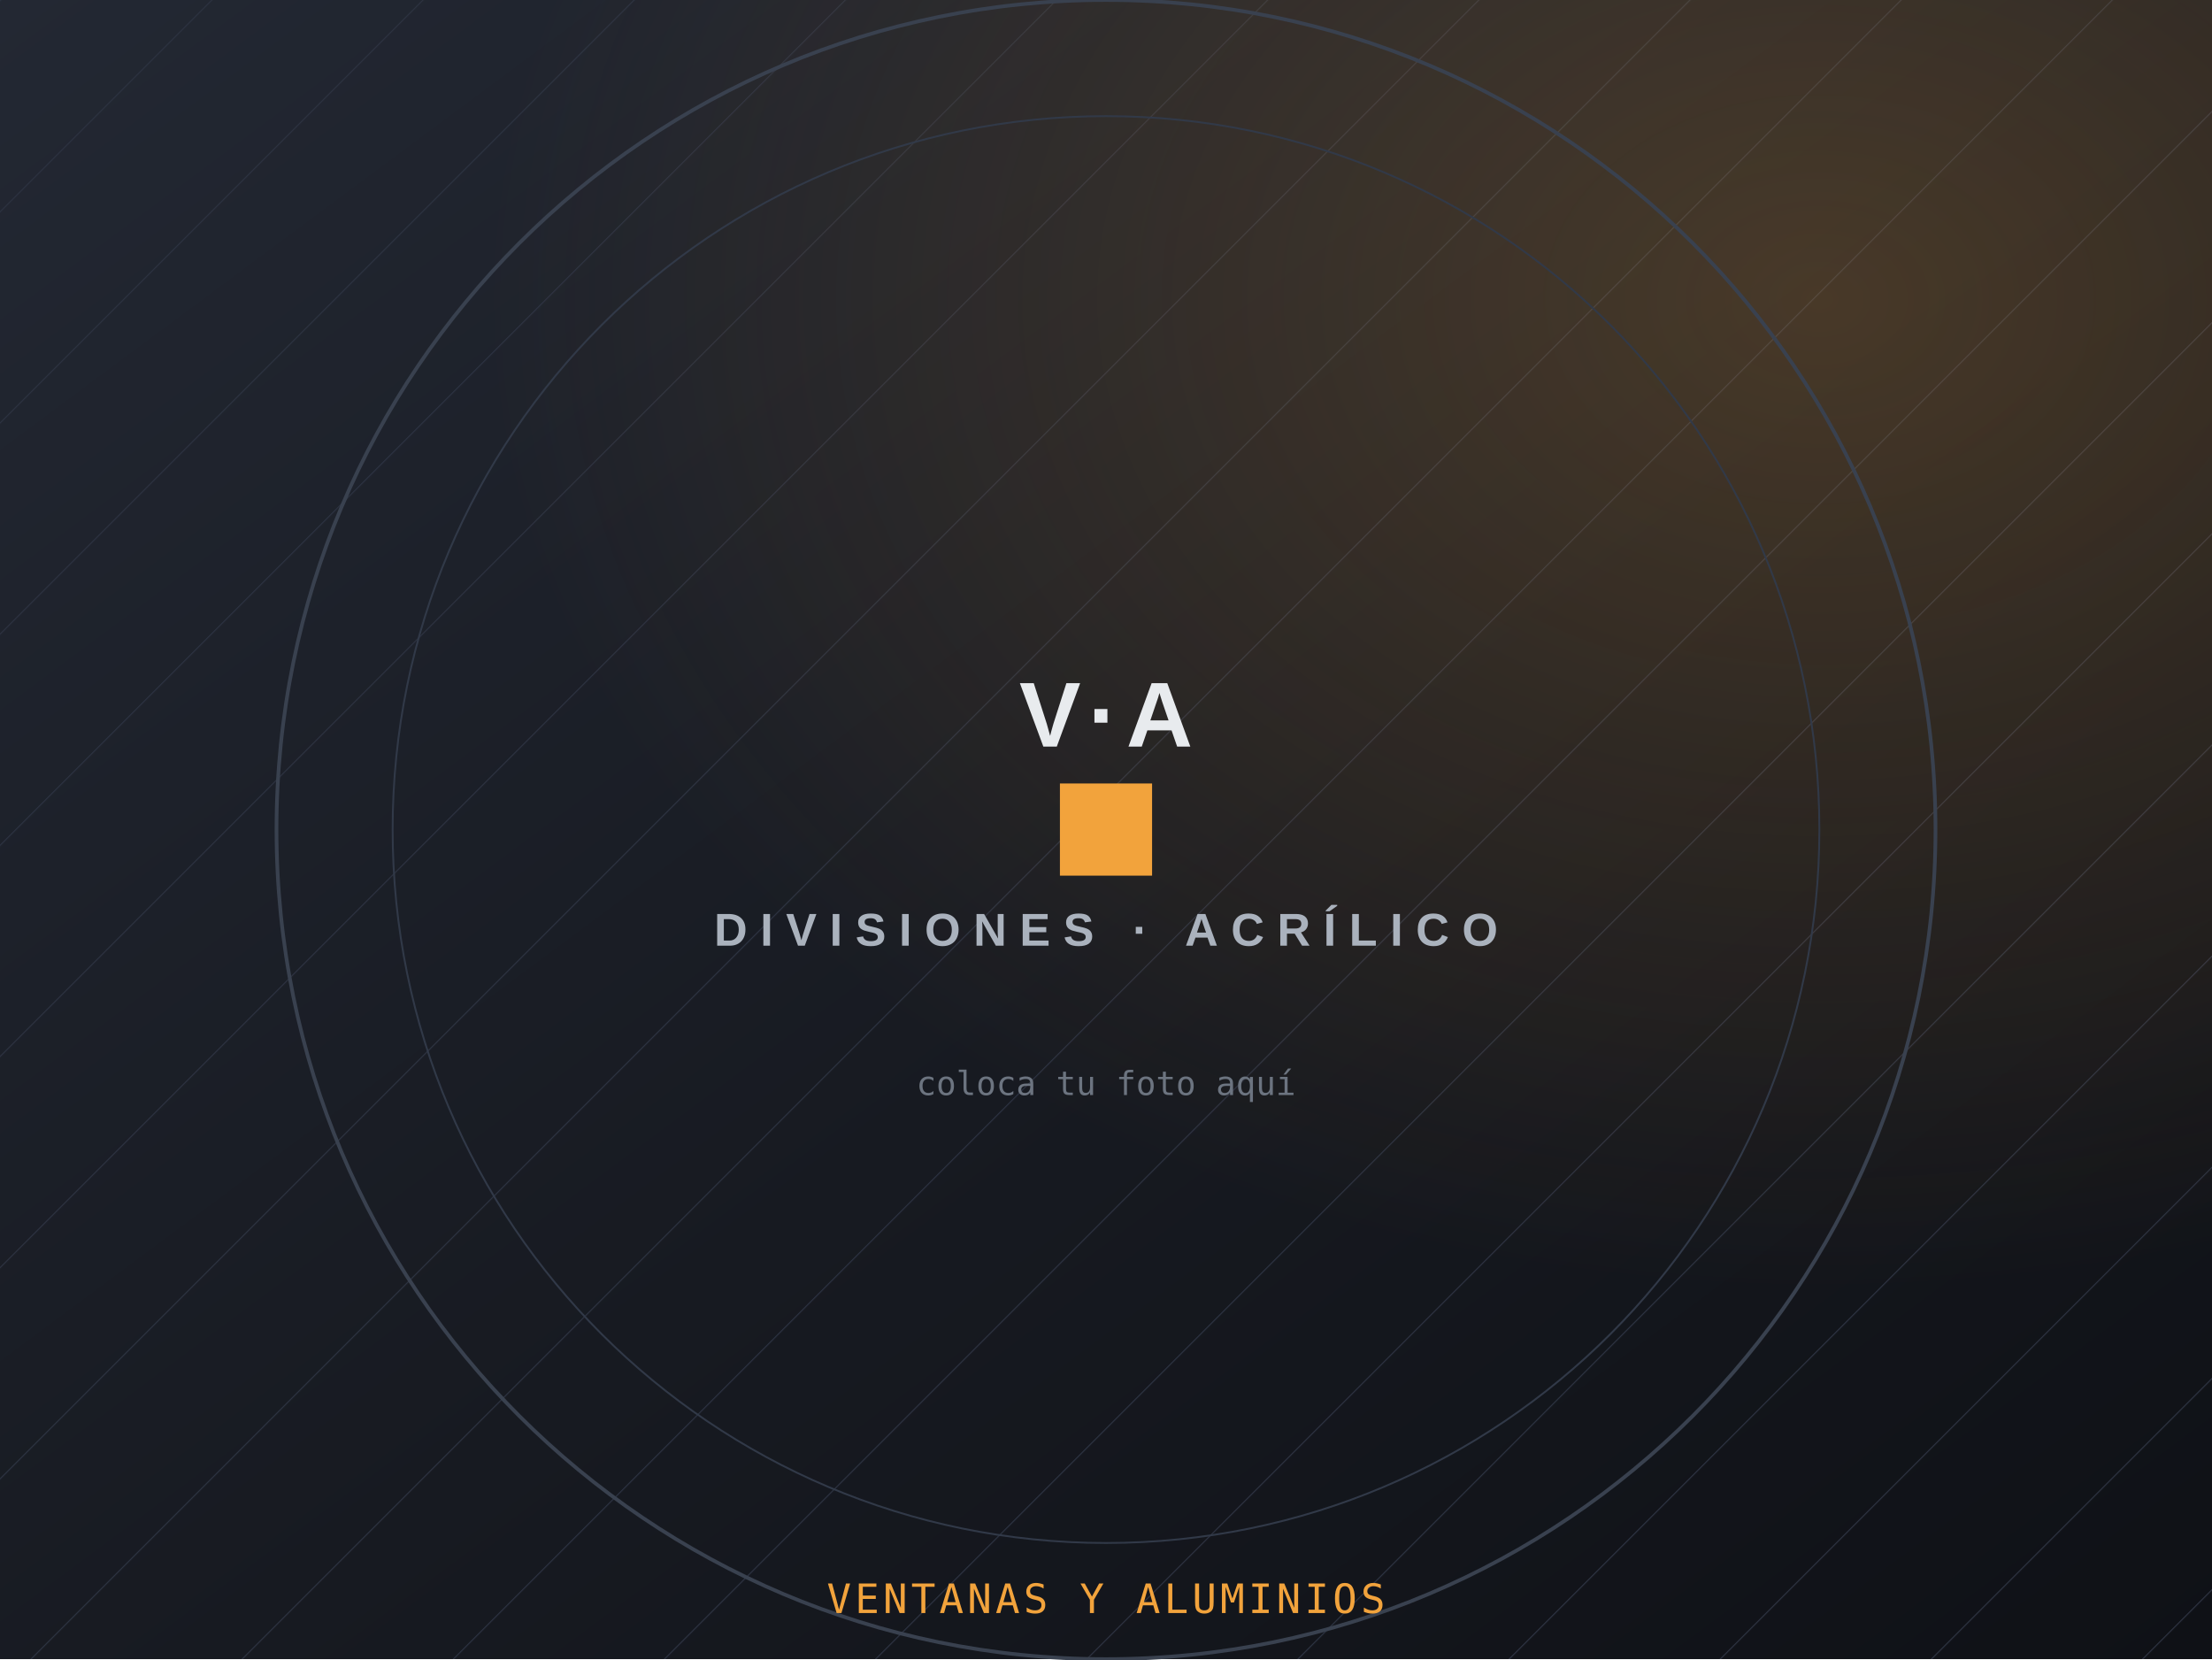
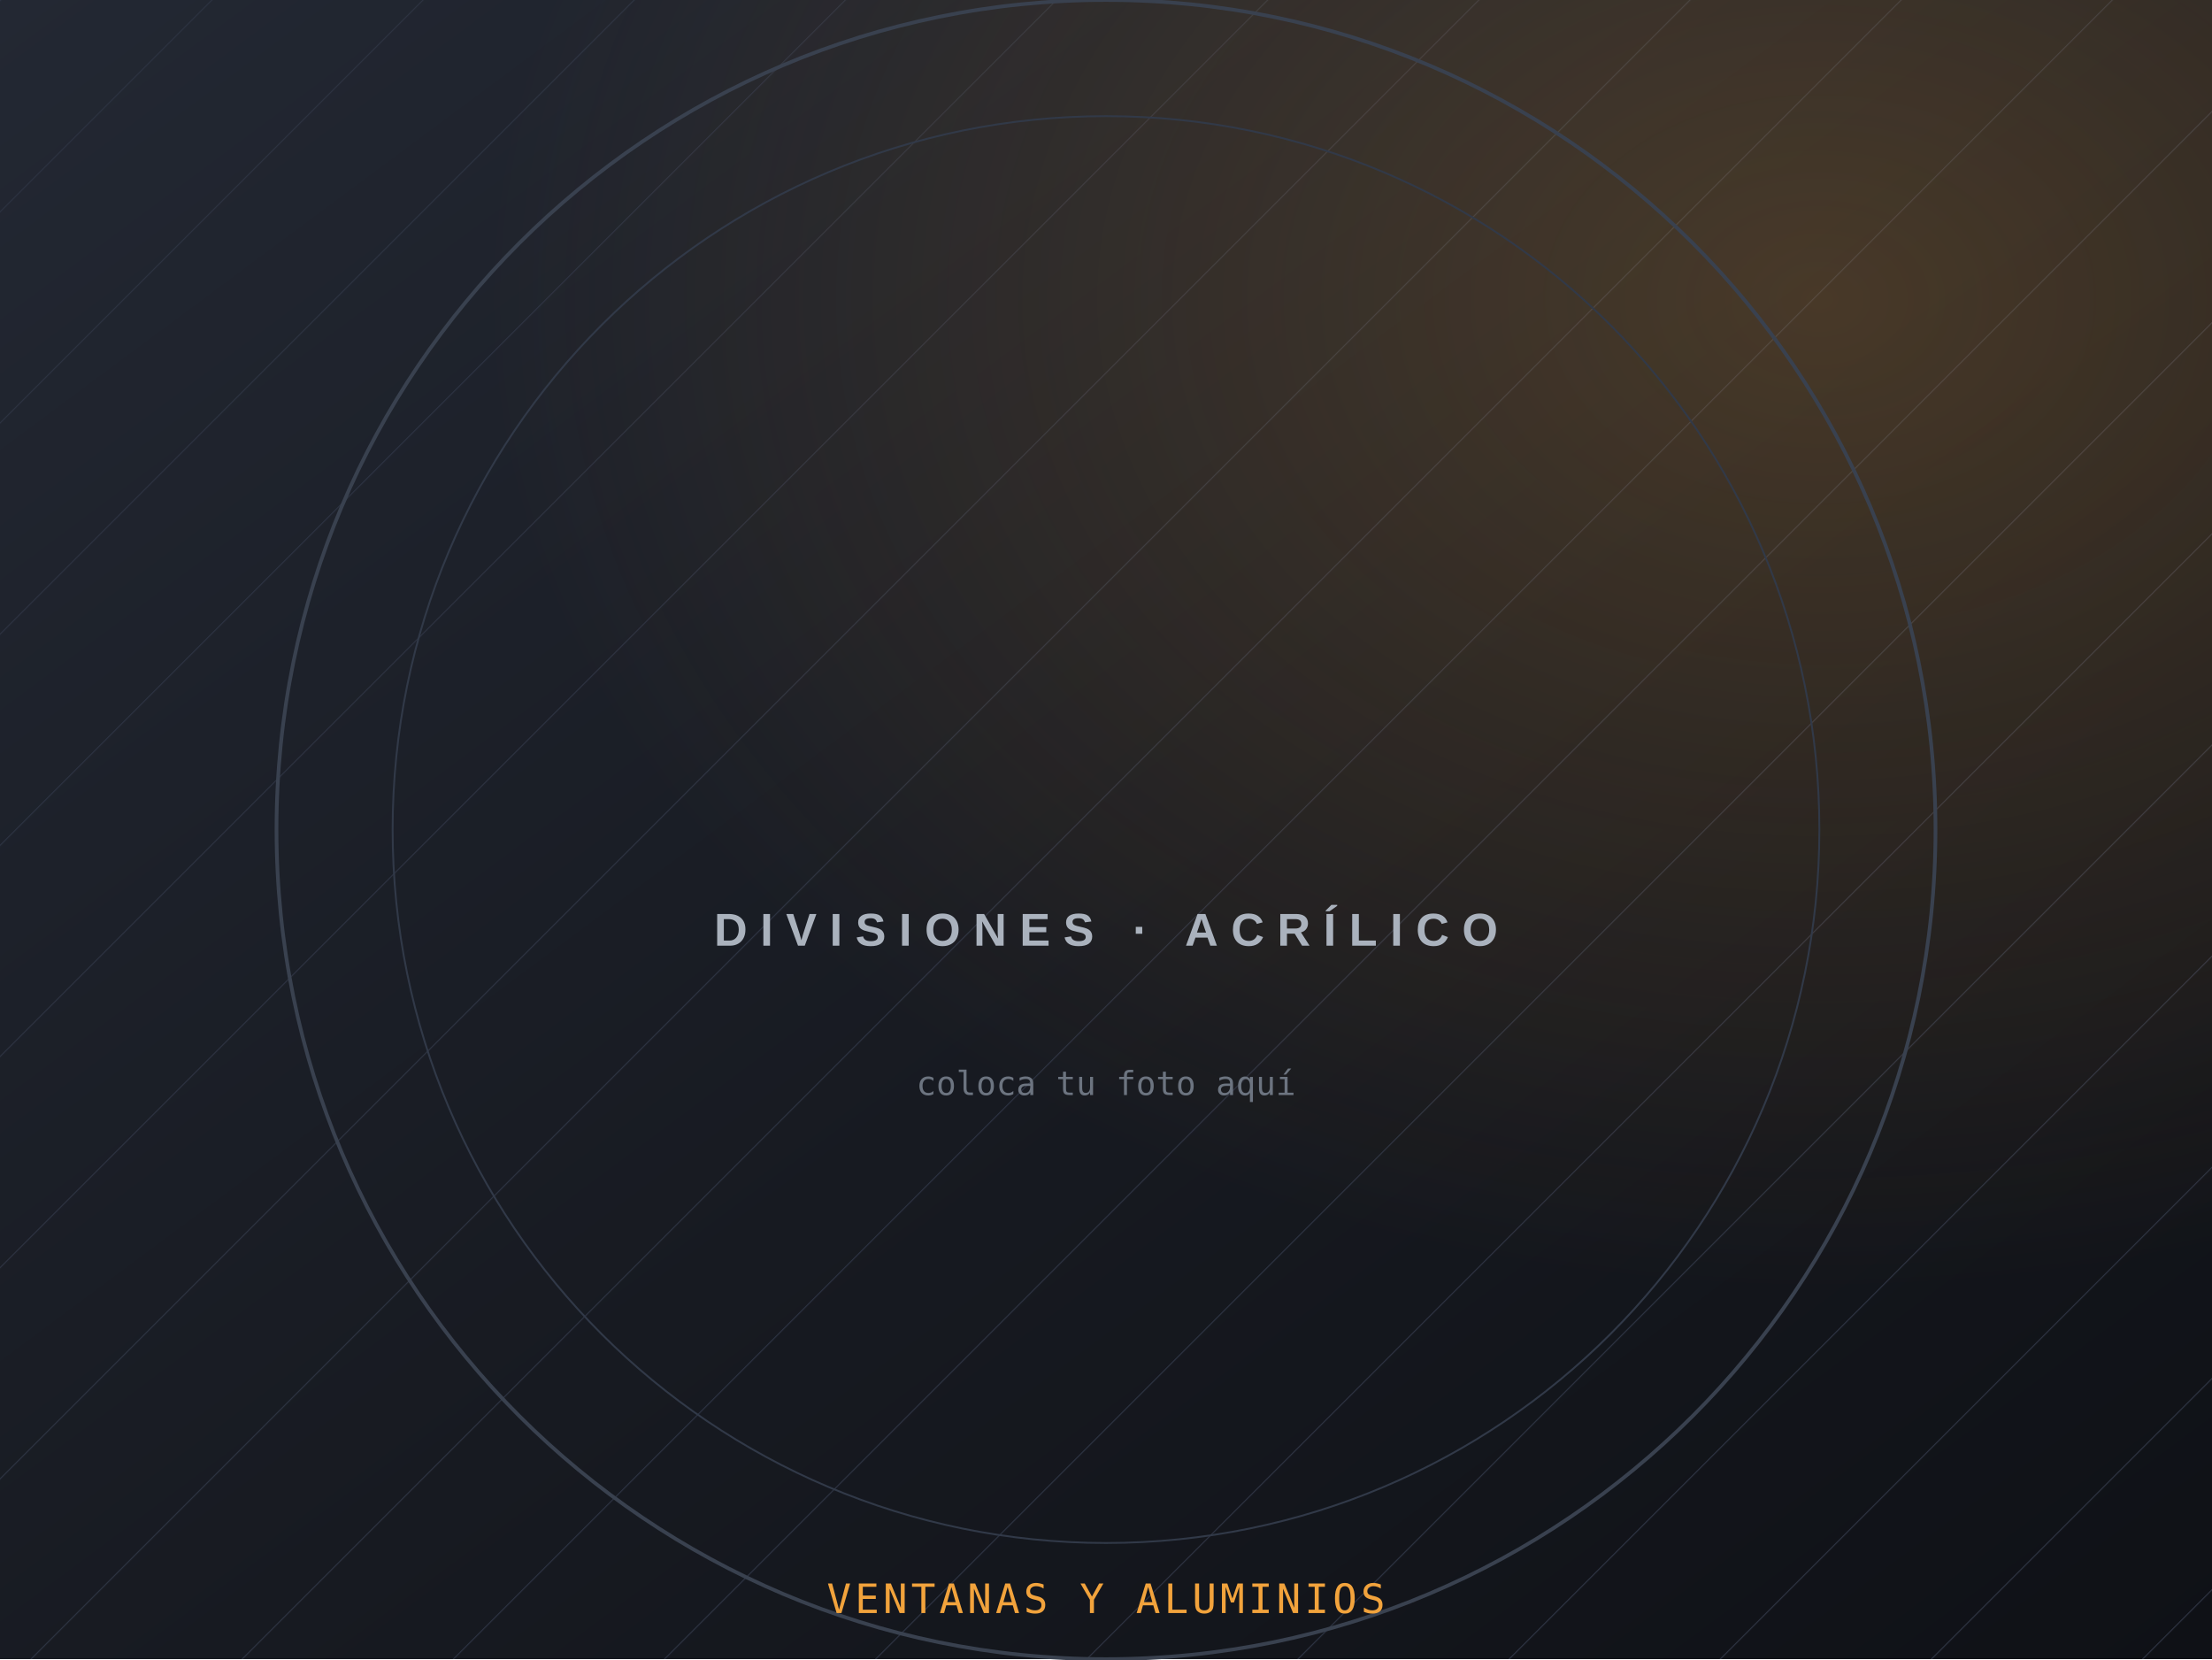
<svg xmlns="http://www.w3.org/2000/svg" width="1200" height="900" viewBox="0 0 1200 900" role="img" aria-label="Divisiones · Acrílico — coloca tu foto aquí">
  <defs>
    <linearGradient id="g" x1="0" y1="0" x2="1" y2="1">
      <stop offset="0" stop-color="#232833" />
      <stop offset="0.55" stop-color="#171a21" />
      <stop offset="1" stop-color="#0f1116" />
    </linearGradient>
    <pattern id="lineas" width="81" height="81" patternUnits="userSpaceOnUse" patternTransform="rotate(45)">
      <line x1="0" y1="0" x2="0" y2="81" stroke="#2c3240" stroke-width="1.2" />
    </pattern>
    <radialGradient id="halo" cx="0.82" cy="0.18" r="0.6">
      <stop offset="0" stop-color="#f2a33c" stop-opacity="0.22" />
      <stop offset="1" stop-color="#f2a33c" stop-opacity="0" />
    </radialGradient>
  </defs>
  <rect width="1200" height="900" fill="url(#g)" />
  <rect width="1200" height="900" fill="url(#lineas)" />
  <rect width="1200" height="900" fill="url(#halo)" />
  <circle cx="600" cy="450" r="450" fill="none" stroke="#39414f" stroke-width="2" />
  <circle cx="600" cy="450" r="387" fill="none" stroke="#313948" stroke-width="1" />
-   <rect x="575" y="425" width="50" height="50" fill="#f2a33c" />
-   <text x="600" y="405" text-anchor="middle" fill="#e8ebee" font-family="Archivo, Arial, sans-serif" font-weight="800" font-size="50" letter-spacing="4">V·A</text>
  <text x="600" y="513" text-anchor="middle" fill="#aab2bd" font-family="Archivo, Arial, sans-serif" font-weight="600" font-size="25" letter-spacing="7">DIVISIONES · ACRÍLICO</text>
  <text x="600" y="594" text-anchor="middle" fill="#6c7480" font-family="Space Mono, monospace" font-size="18">coloca tu foto aquí</text>
  <text x="600" y="875" text-anchor="middle" fill="#f2a33c" font-family="Space Mono, monospace" font-size="22" letter-spacing="2">VENTANAS Y ALUMINIOS</text>
</svg>
